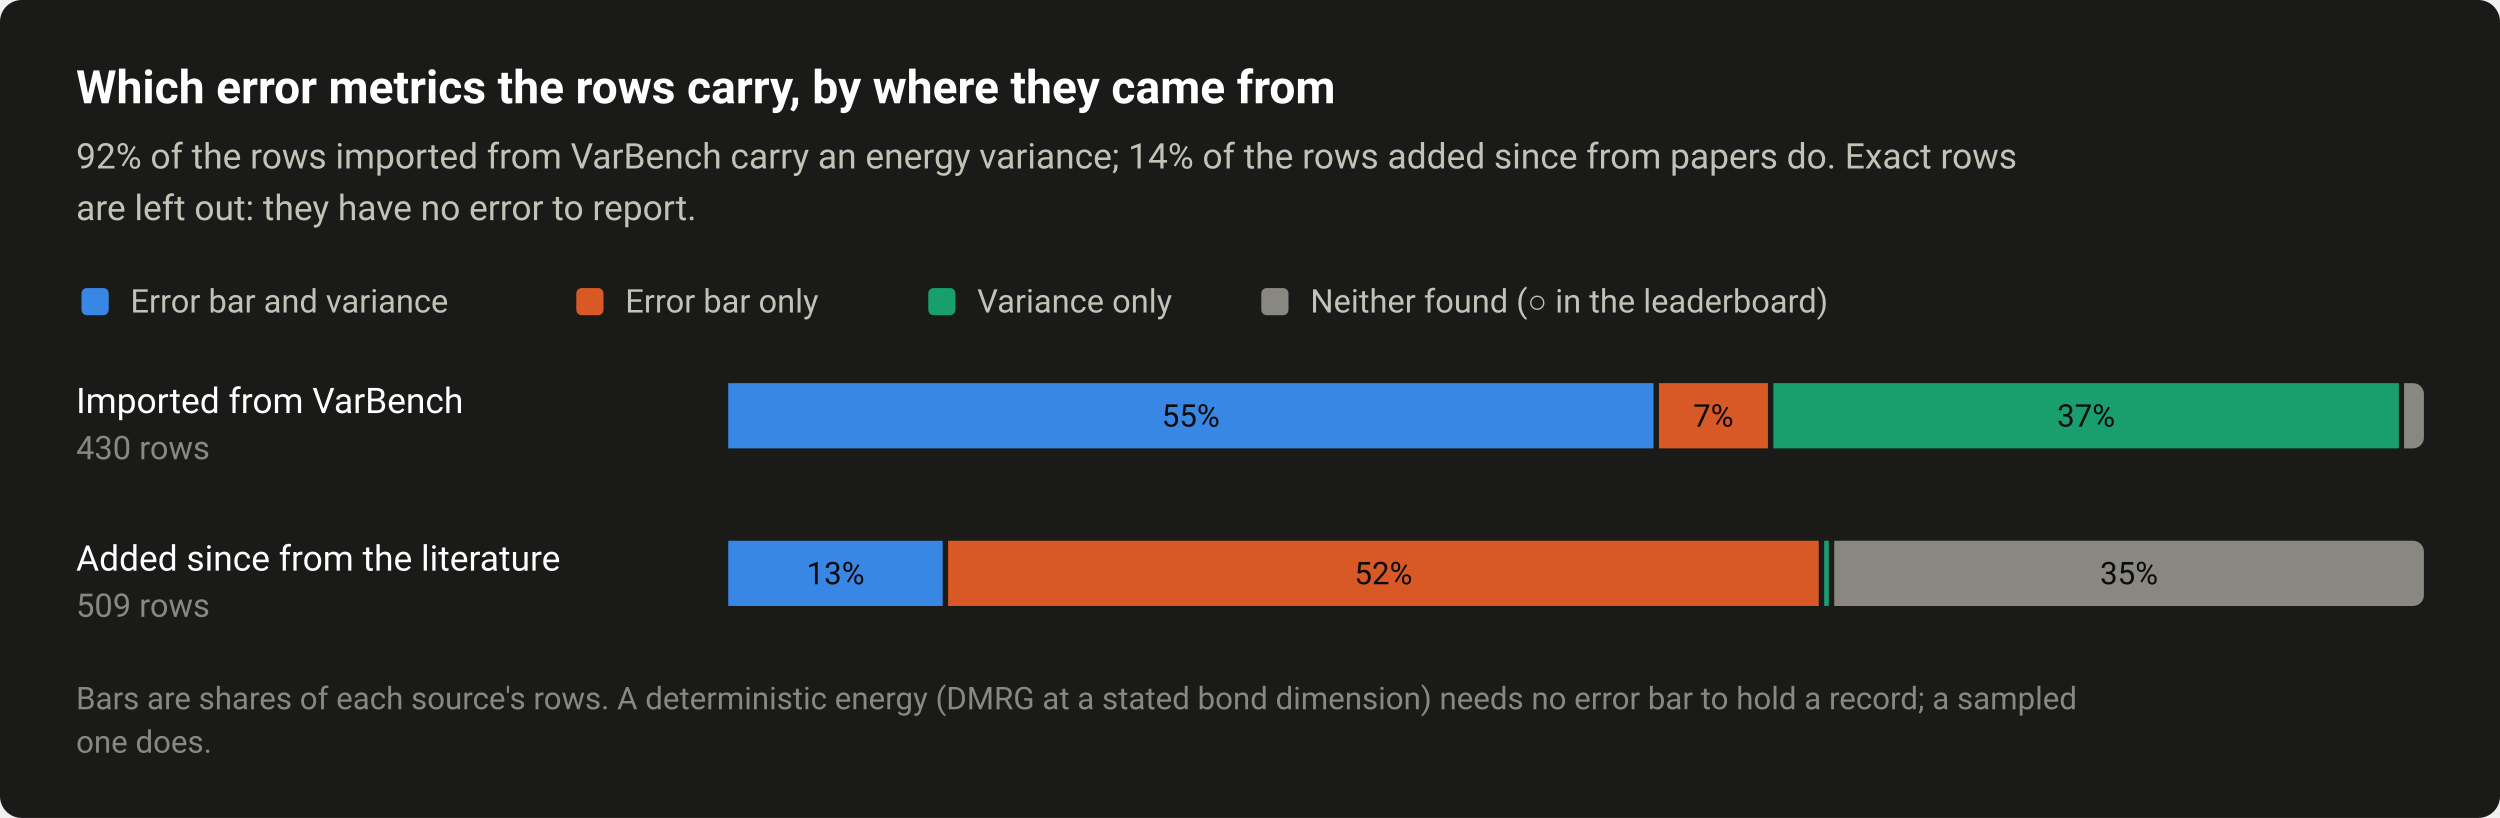
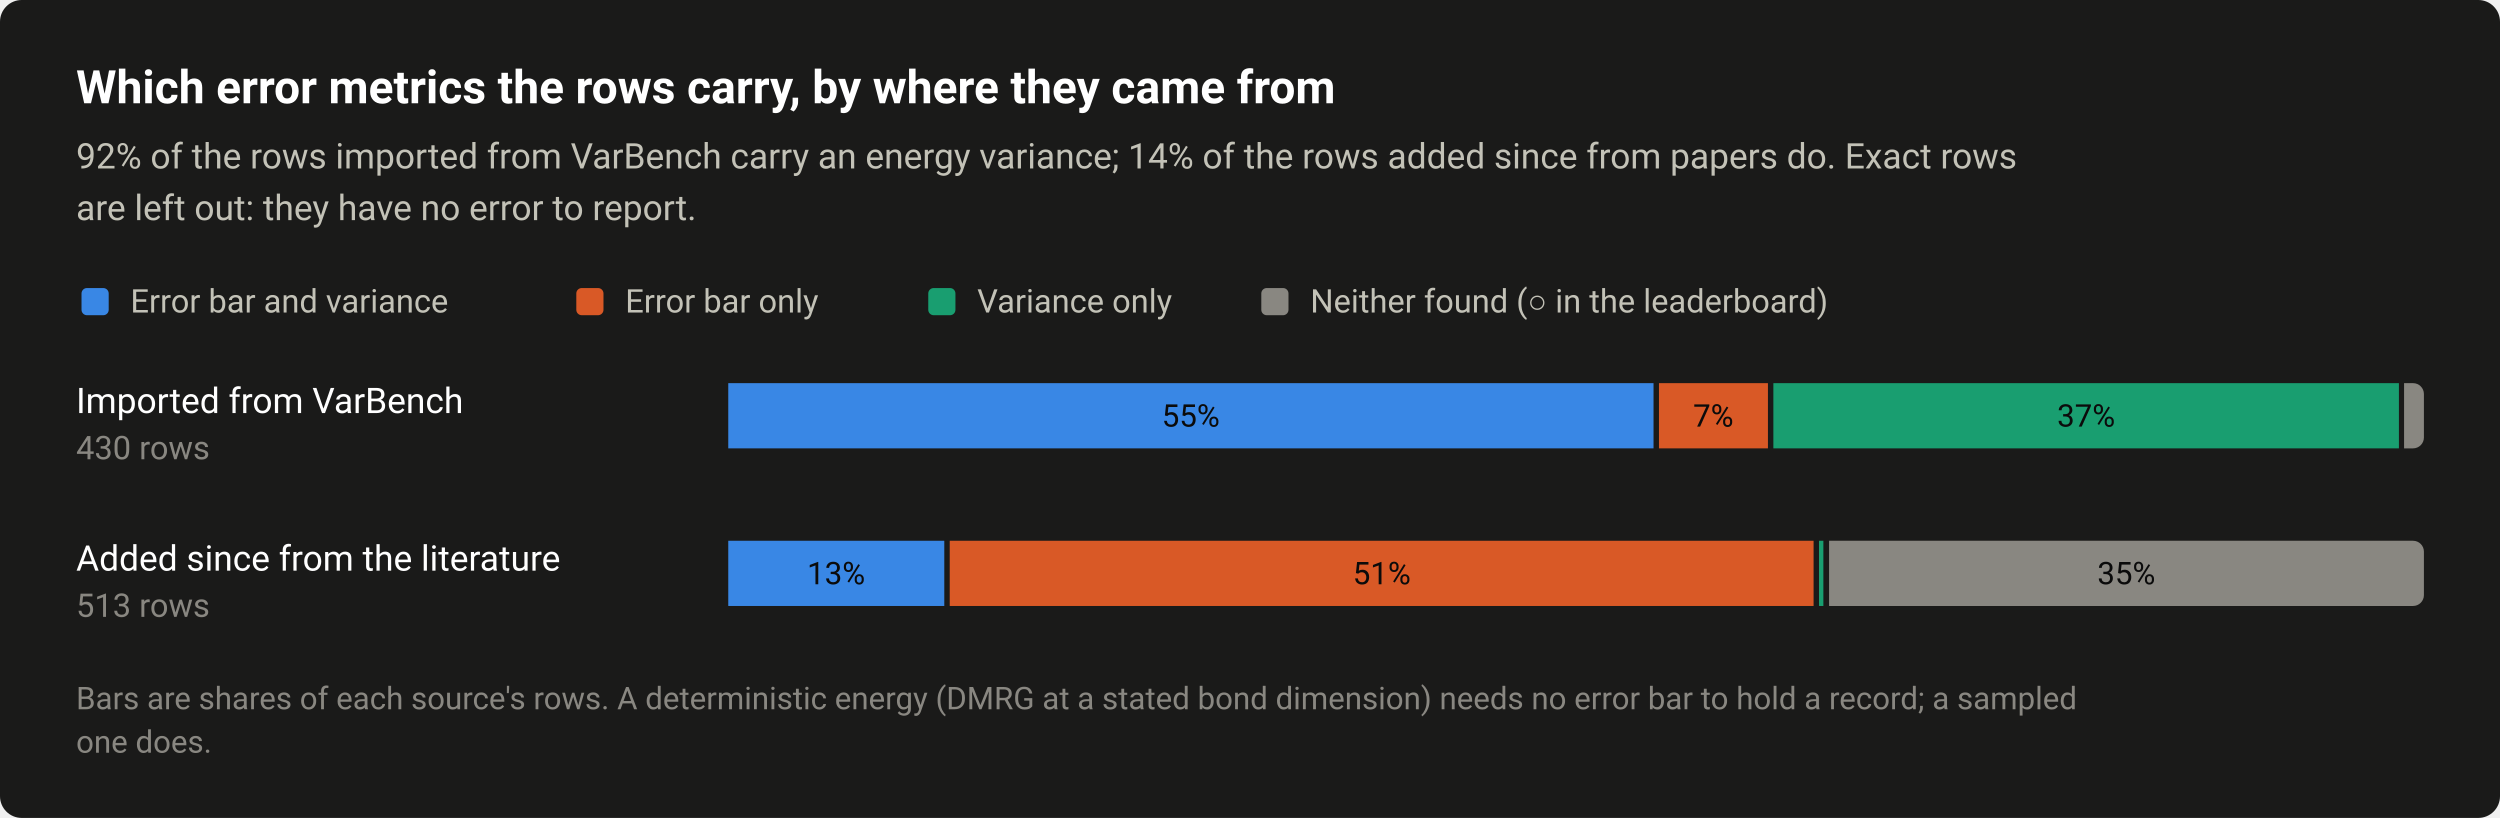
<svg xmlns="http://www.w3.org/2000/svg" width="920" height="301" viewBox="0 0 920 301" role="img" aria-labelledby="title desc">
  <style>text{font-family:system-ui,-apple-system,"Segoe UI",Roboto,"Helvetica Neue",Arial,sans-serif}</style>
  <rect width="920" height="301" rx="8" fill="#1a1a19" />
  <text x="28" y="38" font-size="17" fill="#ffffff" font-weight="600">Which error metrics the rows carry, by where they came from</text>
  <text x="28" y="62" font-size="13" fill="#c3c2b7">92% of the rows imported from VarBench carry an energy variance; 14% of the rows added since from papers do. Exact rows</text>
  <text x="28" y="81" font-size="13" fill="#c3c2b7">are left out: they have no error to report.</text>
  <rect x="30" y="106" width="10" height="10" rx="2" fill="#3987e5" />
  <text x="48" y="115" font-size="12" fill="#c3c2b7">Error bar and variance</text>
  <rect x="212.08" y="106" width="10" height="10" rx="2" fill="#d95926" />
  <text x="230.1" y="115" font-size="12" fill="#c3c2b7">Error bar only</text>
  <rect x="341.6" y="106" width="10" height="10" rx="2" fill="#199e70" />
  <text x="359.6" y="115" font-size="12" fill="#c3c2b7">Variance only</text>
  <rect x="464.16" y="106" width="10" height="10" rx="2" fill="#898781" />
  <text x="482.2" y="115" font-size="12" fill="#c3c2b7">Neither found (○ in the leaderboard)</text>
  <text x="28" y="152" font-size="13" fill="#ffffff">Imported from VarBench</text>
  <text x="28" y="169" font-size="12" fill="#898781" style="font-variant-numeric:tabular-nums">430 rows</text>
  <rect x="268" y="141" width="340.5" height="24" fill="#3987e5" />
  <text x="438.2" y="157" font-size="11.5" fill="#0b0b0b" text-anchor="middle" style="font-variant-numeric:tabular-nums">55%</text>
  <rect x="610.5" y="141" width="40.1" height="24" fill="#d95926" />
  <text x="630.5" y="157" font-size="11.5" fill="#0b0b0b" text-anchor="middle" style="font-variant-numeric:tabular-nums">7%</text>
  <rect x="652.6" y="141" width="230.2" height="24" fill="#199e70" />
  <text x="767.7" y="157" font-size="11.5" fill="#0b0b0b" text-anchor="middle" style="font-variant-numeric:tabular-nums">37%</text>
  <path d="M884.7 141H888A4 4 0 0 1 892 145V161A4 4 0 0 1 888 165H884.7Z" fill="#898781" />
  <text x="28" y="210" font-size="13" fill="#ffffff">Added since from the literature</text>
-   <text x="28" y="227" font-size="12" fill="#898781" style="font-variant-numeric:tabular-nums">509 rows</text>
-   <rect x="268" y="199" width="78.9" height="24" fill="#3987e5" />
-   <text x="307.5" y="215" font-size="11.5" fill="#0b0b0b" text-anchor="middle" style="font-variant-numeric:tabular-nums">13%</text>
-   <rect x="348.9" y="199" width="320.4" height="24" fill="#d95926" />
-   <text x="509.1" y="215" font-size="11.5" fill="#0b0b0b" text-anchor="middle" style="font-variant-numeric:tabular-nums">52%</text>
-   <rect x="671.3" y="199" width="1.7" height="24" fill="#199e70" />
-   <path d="M675 199H888A4 4 0 0 1 892 203V219A4 4 0 0 1 888 223H675Z" fill="#898781" />
-   <text x="783.5" y="215" font-size="11.5" fill="#0b0b0b" text-anchor="middle" style="font-variant-numeric:tabular-nums">35%</text>
+   <text x="28" y="227" font-size="12" fill="#898781" style="font-variant-numeric:tabular-nums">513 rows</text>
+   <rect x="268" y="199" width="79.5" height="24" fill="#3987e5" />
+   <text x="307.7" y="215" font-size="11.5" fill="#0b0b0b" text-anchor="middle" style="font-variant-numeric:tabular-nums">13%</text>
+   <rect x="349.5" y="199" width="317.9" height="24" fill="#d95926" />
+   <text x="508.5" y="215" font-size="11.5" fill="#0b0b0b" text-anchor="middle" style="font-variant-numeric:tabular-nums">51%</text>
+   <rect x="669.4" y="199" width="1.6" height="24" fill="#199e70" />
+   <path d="M673.1 199H888A4 4 0 0 1 892 203V219A4 4 0 0 1 888 223H673.1Z" fill="#898781" />
+   <text x="782.5" y="215" font-size="11.5" fill="#0b0b0b" text-anchor="middle" style="font-variant-numeric:tabular-nums">35%</text>
  <text x="28" y="261" font-size="11.5" fill="#898781">Bars are shares of each source's rows. A deterministic energy (DMRG at a stated bond dimension) needs no error bar to hold a record; a sampled</text>
  <text x="28" y="277" font-size="11.5" fill="#898781">one does.</text>
</svg>
